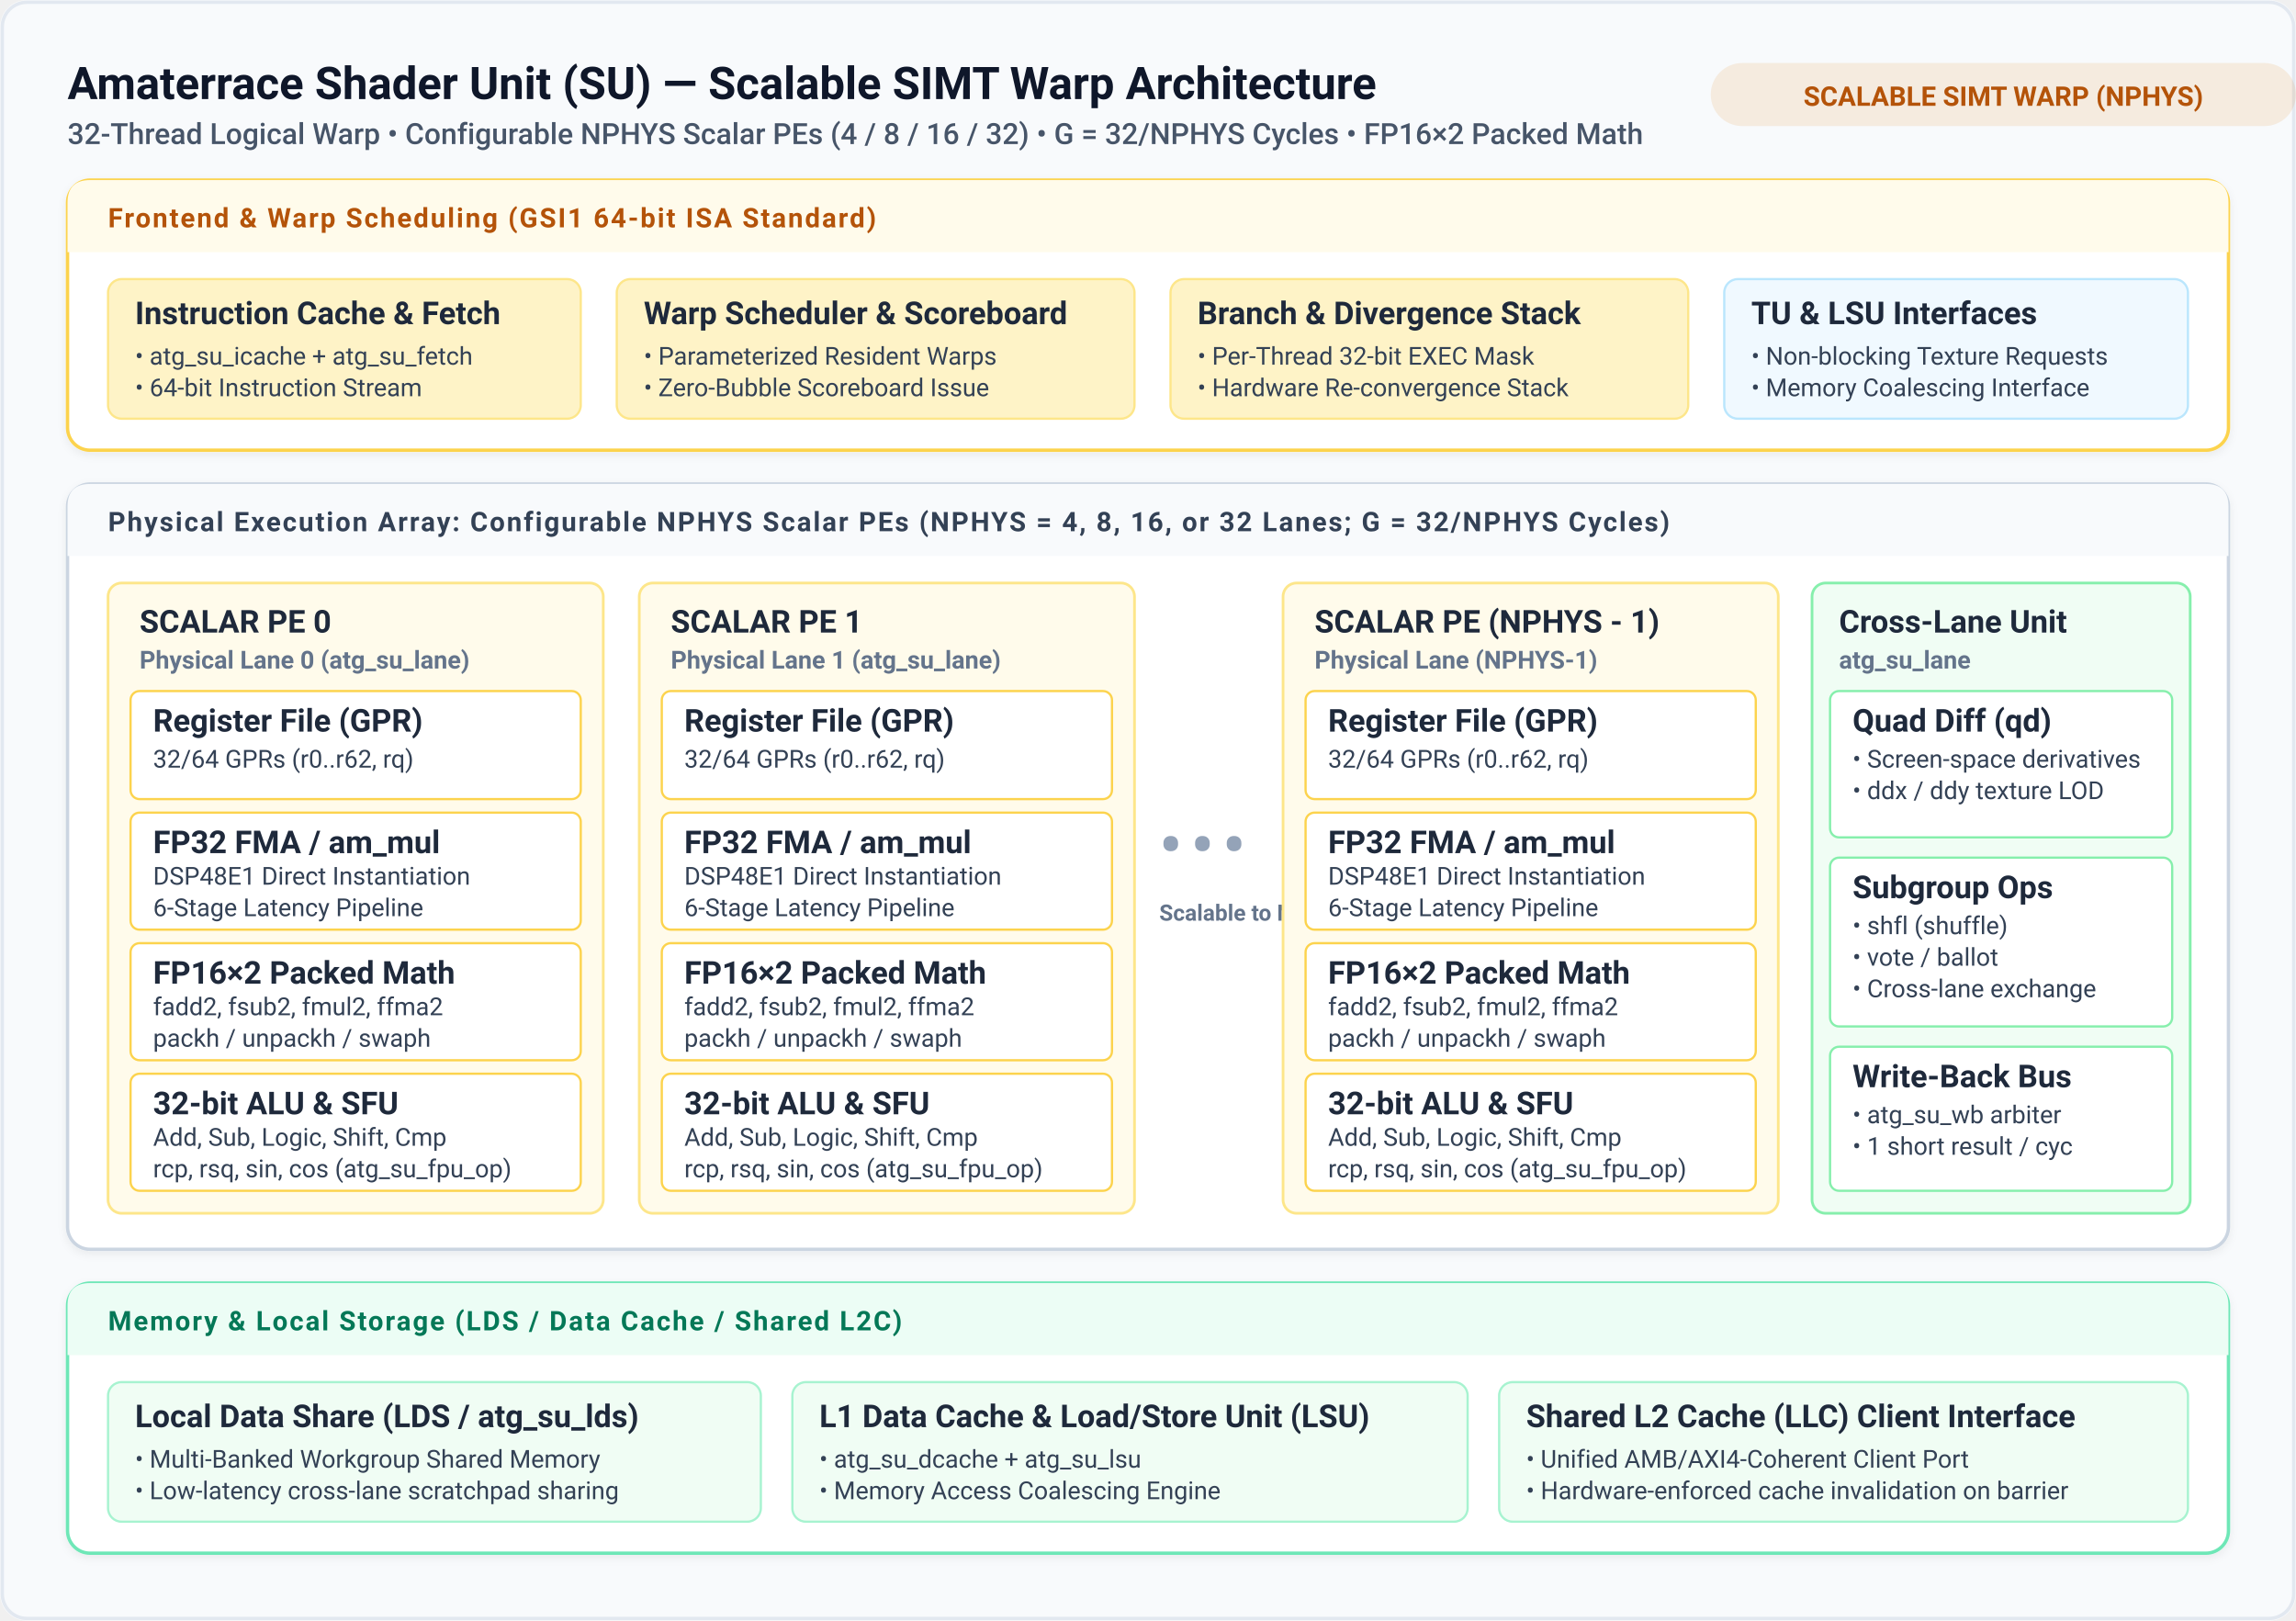
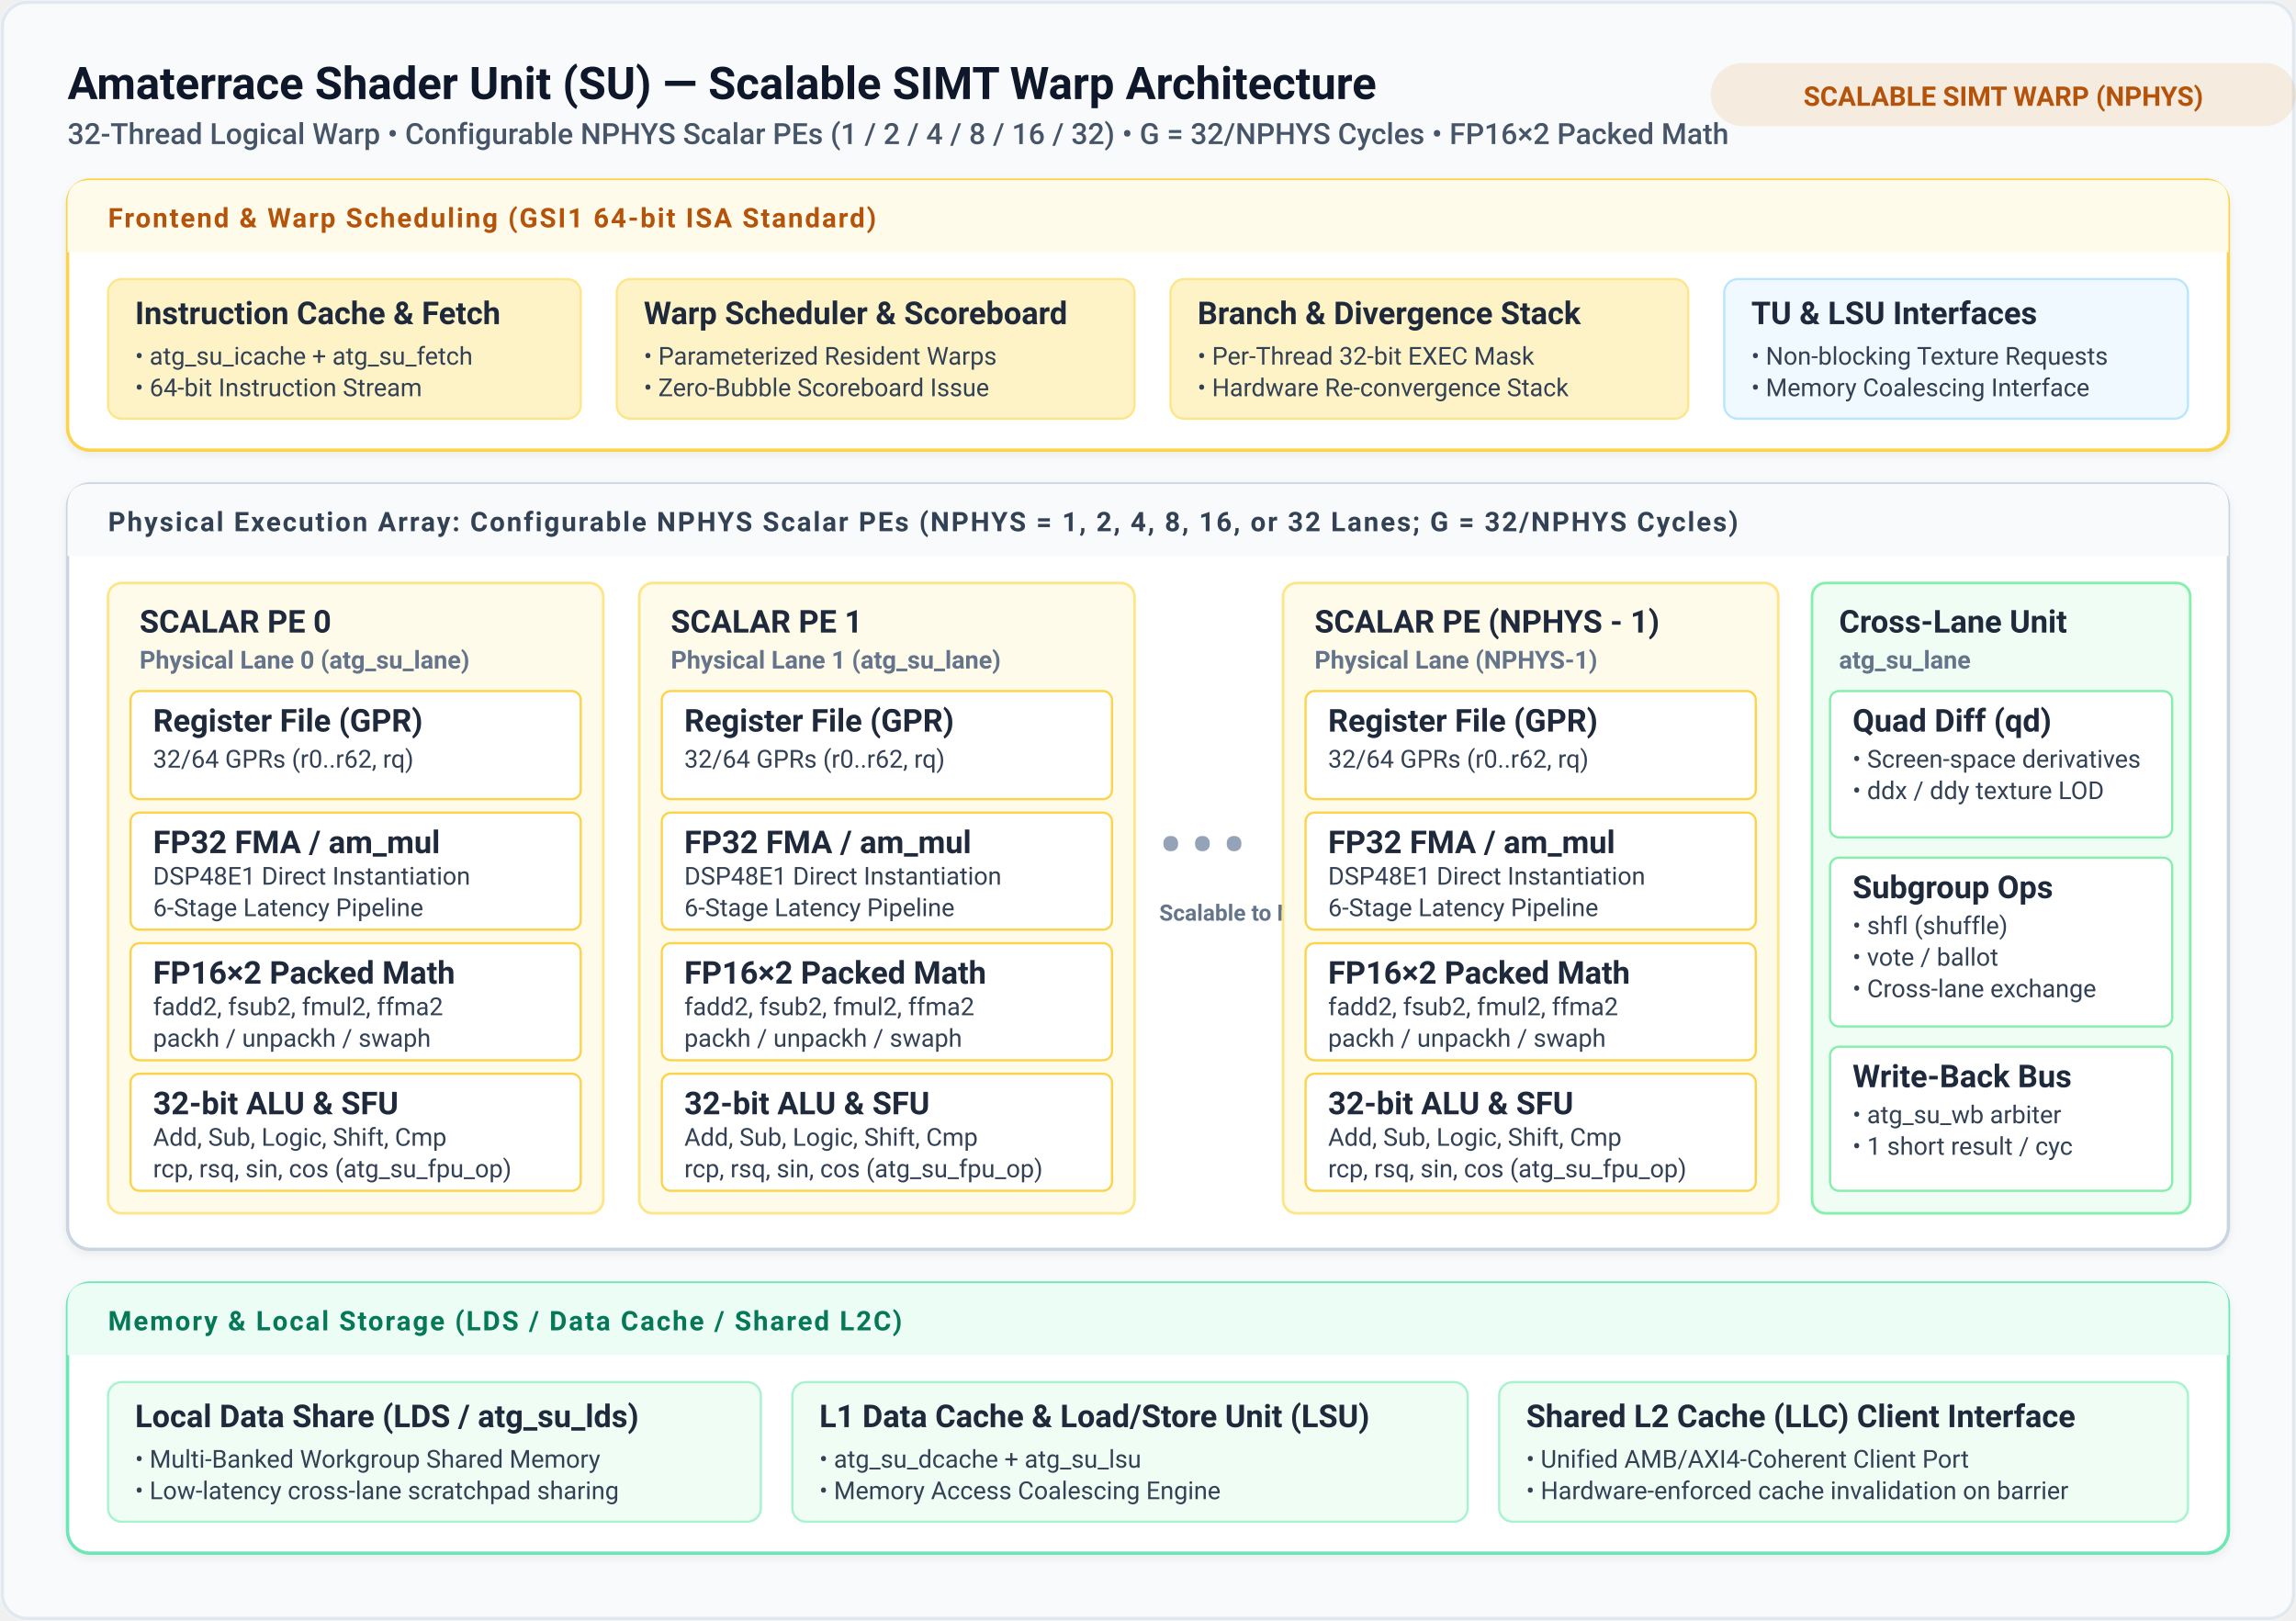
<svg xmlns="http://www.w3.org/2000/svg" viewBox="0 0 1020 720" width="1020" height="720">
  <style>
    /* Fonts &amp; Resets */
    text {
        font-family: -apple-system, BlinkMacSystemFont, "Segoe UI", Roboto, "Helvetica Neue", Arial, sans-serif;
    }
    .title {
        font-size: 20px;
        font-weight: 700;
        fill: #0f172a;
    }
    .subtitle {
        font-size: 13px;
        font-weight: 500;
        fill: #475569;
    }
    .badge-text {
        font-size: 11px;
        font-weight: 600;
        fill: #ffffff;
    }
    .card-title {
        font-size: 14px;
        font-weight: 700;
        fill: #1e293b;
    }
    .card-subtitle {
        font-size: 11px;
        font-weight: 600;
        fill: #64748b;
    }
    .card-body {
        font-size: 11px;
        font-weight: 400;
        fill: #334155;
    }
    .card-bullet {
        font-size: 11px;
        font-weight: 400;
        fill: #475569;
    }
    .card-sub {
        font-size: 10px;
        font-weight: 600;
        fill: #64748b;
    }
    .card-desc {
        font-size: 9.5px;
        font-weight: 400;
        fill: #475569;
    }
    .conn-label {
        font-size: 11px;
        font-weight: 600;
        fill: #334155;
    }
    .conn-sub {
        font-size: 9.5px;
        font-weight: 400;
        fill: #64748b;
    }
    .group-label {
        font-size: 12px;
        font-weight: 700;
        text-transform: uppercase;
        letter-spacing: 0.8px;
    }
    .seq-actor {
        font-size: 13px;
        font-weight: 700;
        fill: #1e293b;
    }
    .seq-step {
        font-size: 11px;
        font-weight: 600;
        fill: #1e293b;
    }
    .seq-desc {
        font-size: 10px;
        font-weight: 400;
        fill: #475569;
    }
    .seq-num {
        font-size: 10.5px;
        font-weight: 700;
        fill: #ffffff;
    }
    .flow-label {
        font-size: 9.5px;
        font-weight: 600;
        fill: #334155;
    }
    .sec-title {
        font-size: 12px;
        font-weight: 700;
        text-transform: uppercase;
        letter-spacing: 0.5px;
    }
</style>
  <defs>
    <filter id="shadow-sm" x="-4%" y="-4%" width="108%" height="108%" filterUnits="userSpaceOnUse">
      <feDropShadow dx="0" dy="1.5" stdDeviation="2" flood-color="#0f172a" flood-opacity="0.06" />
    </filter>
    <filter id="shadow-md" x="-6%" y="-6%" width="112%" height="112%" filterUnits="userSpaceOnUse">
      <feDropShadow dx="0" dy="3" stdDeviation="4" flood-color="#0f172a" flood-opacity="0.08" />
    </filter>
-     <marker id="arrow" viewBox="0 0 10 10" refX="7" refY="5" markerWidth="6" markerHeight="6" orient="auto-start-reverse">
+     <marker id="arrow" viewBox="0 0 10 10" refX="7" refY="5" markerWidth="6" markerHeight="6" orient="auto">
      <path d="M 0 1.5 L 8 5 L 0 8.5 z" fill="#475569" />
    </marker>
-     <marker id="arrow-blue" viewBox="0 0 10 10" refX="7" refY="5" markerWidth="6" markerHeight="6" orient="auto-start-reverse">
+     <marker id="arrow-blue" viewBox="0 0 10 10" refX="7" refY="5" markerWidth="6" markerHeight="6" orient="auto">
      <path d="M 0 1.5 L 8 5 L 0 8.5 z" fill="#2563eb" />
    </marker>
-     <marker id="arrow-purple" viewBox="0 0 10 10" refX="7" refY="5" markerWidth="6" markerHeight="6" orient="auto-start-reverse">
+     <marker id="arrow-purple" viewBox="0 0 10 10" refX="7" refY="5" markerWidth="6" markerHeight="6" orient="auto">
      <path d="M 0 1.5 L 8 5 L 0 8.5 z" fill="#7c3aed" />
    </marker>
-     <marker id="arrow-emerald" viewBox="0 0 10 10" refX="7" refY="5" markerWidth="6" markerHeight="6" orient="auto-start-reverse">
+     <marker id="arrow-emerald" viewBox="0 0 10 10" refX="7" refY="5" markerWidth="6" markerHeight="6" orient="auto">
      <path d="M 0 1.5 L 8 5 L 0 8.5 z" fill="#059669" />
    </marker>
-     <marker id="arrow-amber" viewBox="0 0 10 10" refX="7" refY="5" markerWidth="6" markerHeight="6" orient="auto-start-reverse">
+     <marker id="arrow-amber" viewBox="0 0 10 10" refX="7" refY="5" markerWidth="6" markerHeight="6" orient="auto">
      <path d="M 0 1.5 L 8 5 L 0 8.5 z" fill="#d97706" />
    </marker>
-     <marker id="arrow-rose" viewBox="0 0 10 10" refX="7" refY="5" markerWidth="6" markerHeight="6" orient="auto-start-reverse">
+     <marker id="arrow-rose" viewBox="0 0 10 10" refX="7" refY="5" markerWidth="6" markerHeight="6" orient="auto">
      <path d="M 0 1.5 L 8 5 L 0 8.5 z" fill="#e11d48" />
+     </marker>
+     <marker id="arrow-fuchsia" viewBox="0 0 10 10" refX="7" refY="5" markerWidth="6" markerHeight="6" orient="auto">
+       <path d="M 0 1.5 L 8 5 L 0 8.5 z" fill="#c026d3" />
+     </marker>
+     <marker id="arrow-cyan" viewBox="0 0 10 10" refX="7" refY="5" markerWidth="6" markerHeight="6" orient="auto">
+       <path d="M 0 1.5 L 8 5 L 0 8.5 z" fill="#0891b2" />
    </marker>
    <linearGradient id="header-grad" x1="0%" y1="0%" x2="100%" y2="0%">
      <stop offset="0%" stop-color="#3b82f6" />
      <stop offset="100%" stop-color="#8b5cf6" />
    </linearGradient>
  </defs>
  <rect width="1020" height="720" fill="#f8fafc" rx="12" />
  <rect x="1" y="1" width="1018" height="718" fill="none" stroke="#e2e8f0" stroke-width="1.5" rx="11" />
  <g transform="translate(30, 24)">
    <text class="title" x="0" y="20">Amaterrace Shader Unit (SU) — Scalable SIMT Warp Architecture</text>
-     <text class="subtitle" x="0" y="40">32-Thread Logical Warp • Configurable NPHYS Scalar PEs (4 / 8 / 16 / 32) • G = 32/NPHYS Cycles • FP16×2 Packed Math</text>
+     <text class="subtitle" x="0" y="40">32-Thread Logical Warp • Configurable NPHYS Scalar PEs (1 / 2 / 4 / 8 / 16 / 32) • G = 32/NPHYS Cycles • FP16×2 Packed Math</text>
    <rect x="730" y="4" width="260" height="28" rx="14" fill="#d97706" opacity="0.12" />
    <text x="860" y="23" text-anchor="middle" font-size="12" font-weight="700" fill="#b45309">SCALABLE SIMT WARP (NPHYS)</text>
  </g>
  <g transform="translate(30, 80)">
    <rect width="960" height="120" rx="10" fill="#ffffff" stroke="#fcd34d" stroke-width="1.5" filter="url(#shadow-sm)" />
    <path d="M 0 10 Q 0 0 10 0 L 950 0 Q 960 0 960 10 L 960 32 L 0 32 Z" fill="#fffbeb" />
    <text class="group-label" x="18" y="21" fill="#b45309">Frontend &amp; Warp Scheduling (GSI1 64-bit ISA Standard)</text>
    <g transform="translate(18, 44)">
      <rect width="210" height="62" rx="6" fill="#fef3c7" stroke="#fde68a" stroke-width="1" />
      <text class="card-title" x="12" y="20" fill="#92400e">Instruction Cache &amp; Fetch</text>
      <text class="card-body" x="12" y="38">• atg_su_icache + atg_su_fetch</text>
      <text class="card-body" x="12" y="52">• 64-bit Instruction Stream</text>
    </g>
    <g transform="translate(244, 44)">
      <rect width="230" height="62" rx="6" fill="#fef3c7" stroke="#fde68a" stroke-width="1" />
      <text class="card-title" x="12" y="20" fill="#92400e">Warp Scheduler &amp; Scoreboard</text>
      <text class="card-body" x="12" y="38">• Parameterized Resident Warps</text>
      <text class="card-body" x="12" y="52">• Zero-Bubble Scoreboard Issue</text>
    </g>
    <g transform="translate(490, 44)">
      <rect width="230" height="62" rx="6" fill="#fef3c7" stroke="#fde68a" stroke-width="1" />
      <text class="card-title" x="12" y="20" fill="#92400e">Branch &amp; Divergence Stack</text>
      <text class="card-body" x="12" y="38">• Per-Thread 32-bit EXEC Mask</text>
      <text class="card-body" x="12" y="52">• Hardware Re-convergence Stack</text>
    </g>
    <g transform="translate(736, 44)">
      <rect width="206" height="62" rx="6" fill="#f0f9ff" stroke="#bae6fd" stroke-width="1" />
      <text class="card-title" x="12" y="20" fill="#0369a1">TU &amp; LSU Interfaces</text>
      <text class="card-body" x="12" y="38">• Non-blocking Texture Requests</text>
      <text class="card-body" x="12" y="52">• Memory Coalescing Interface</text>
    </g>
  </g>
  <g transform="translate(30, 215)">
    <rect width="960" height="340" rx="10" fill="#ffffff" stroke="#cbd5e1" stroke-width="1.5" filter="url(#shadow-sm)" />
    <path d="M 0 10 Q 0 0 10 0 L 950 0 Q 960 0 960 10 L 960 32 L 0 32 Z" fill="#f8fafc" />
-     <text class="group-label" x="18" y="21" fill="#334155">Physical Execution Array: Configurable NPHYS Scalar PEs (NPHYS = 4, 8, 16, or 32 Lanes; G = 32/NPHYS Cycles)</text>
+     <text class="group-label" x="18" y="21" fill="#334155">Physical Execution Array: Configurable NPHYS Scalar PEs (NPHYS = 1, 2, 4, 8, 16, or 32 Lanes; G = 32/NPHYS Cycles)</text>
    <g transform="translate(18, 44)">
      <rect width="220" height="280" rx="6" fill="#fffbeb" stroke="#fde68a" stroke-width="1.2" />
      <text class="card-title" x="14" y="22" fill="#b45309">SCALAR PE 0</text>
      <text class="card-subtitle" x="14" y="38" fill="#d97706">Physical Lane 0 (atg_su_lane)</text>
      <g transform="translate(10, 48)">
        <rect width="200" height="48" rx="4" fill="#ffffff" stroke="#fcd34d" stroke-width="1" />
        <text class="card-title" x="10" y="18" font-size="11.5">Register File (GPR)</text>
        <text class="card-body" x="10" y="34" font-size="10">32/64 GPRs (r0..r62, rq)</text>
      </g>
      <g transform="translate(10, 102)">
        <rect width="200" height="52" rx="4" fill="#ffffff" stroke="#fcd34d" stroke-width="1" />
        <text class="card-title" x="10" y="18" font-size="11.5">FP32 FMA / am_mul</text>
        <text class="card-body" x="10" y="32" font-size="10">DSP48E1 Direct Instantiation</text>
        <text class="card-body" x="10" y="46" font-size="10">6-Stage Latency Pipeline</text>
      </g>
      <g transform="translate(10, 160)">
        <rect width="200" height="52" rx="4" fill="#ffffff" stroke="#fcd34d" stroke-width="1" />
        <text class="card-title" x="10" y="18" font-size="11.5">FP16×2 Packed Math</text>
        <text class="card-body" x="10" y="32" font-size="10">fadd2, fsub2, fmul2, ffma2</text>
        <text class="card-body" x="10" y="46" font-size="10">packh / unpackh / swaph</text>
      </g>
      <g transform="translate(10, 218)">
        <rect width="200" height="52" rx="4" fill="#ffffff" stroke="#fcd34d" stroke-width="1" />
        <text class="card-title" x="10" y="18" font-size="11.5">32-bit ALU &amp; SFU</text>
        <text class="card-body" x="10" y="32" font-size="10">Add, Sub, Logic, Shift, Cmp</text>
        <text class="card-body" x="10" y="46" font-size="10">rcp, rsq, sin, cos (atg_su_fpu_op)</text>
      </g>
    </g>
    <g transform="translate(254, 44)">
      <rect width="220" height="280" rx="6" fill="#fffbeb" stroke="#fde68a" stroke-width="1.2" />
      <text class="card-title" x="14" y="22" fill="#b45309">SCALAR PE 1</text>
      <text class="card-subtitle" x="14" y="38" fill="#d97706">Physical Lane 1 (atg_su_lane)</text>
      <g transform="translate(10, 48)">
        <rect width="200" height="48" rx="4" fill="#ffffff" stroke="#fcd34d" stroke-width="1" />
        <text class="card-title" x="10" y="18" font-size="11.5">Register File (GPR)</text>
        <text class="card-body" x="10" y="34" font-size="10">32/64 GPRs (r0..r62, rq)</text>
      </g>
      <g transform="translate(10, 102)">
        <rect width="200" height="52" rx="4" fill="#ffffff" stroke="#fcd34d" stroke-width="1" />
        <text class="card-title" x="10" y="18" font-size="11.5">FP32 FMA / am_mul</text>
        <text class="card-body" x="10" y="32" font-size="10">DSP48E1 Direct Instantiation</text>
        <text class="card-body" x="10" y="46" font-size="10">6-Stage Latency Pipeline</text>
      </g>
      <g transform="translate(10, 160)">
        <rect width="200" height="52" rx="4" fill="#ffffff" stroke="#fcd34d" stroke-width="1" />
        <text class="card-title" x="10" y="18" font-size="11.5">FP16×2 Packed Math</text>
        <text class="card-body" x="10" y="32" font-size="10">fadd2, fsub2, fmul2, ffma2</text>
        <text class="card-body" x="10" y="46" font-size="10">packh / unpackh / swaph</text>
      </g>
      <g transform="translate(10, 218)">
        <rect width="200" height="52" rx="4" fill="#ffffff" stroke="#fcd34d" stroke-width="1" />
        <text class="card-title" x="10" y="18" font-size="11.5">32-bit ALU &amp; SFU</text>
        <text class="card-body" x="10" y="32" font-size="10">Add, Sub, Logic, Shift, Cmp</text>
        <text class="card-body" x="10" y="46" font-size="10">rcp, rsq, sin, cos (atg_su_fpu_op)</text>
      </g>
    </g>
    <g transform="translate(485, 170)">
      <text x="0" y="0" font-size="28" font-weight="700" fill="#94a3b8" letter-spacing="4">•••</text>
      <text x="0" y="24" font-size="10" font-weight="600" fill="#64748b">Scalable to NPHYS</text>
    </g>
    <g transform="translate(540, 44)">
      <rect width="220" height="280" rx="6" fill="#fffbeb" stroke="#fde68a" stroke-width="1.2" />
      <text class="card-title" x="14" y="22" fill="#b45309">SCALAR PE (NPHYS - 1)</text>
      <text class="card-subtitle" x="14" y="38" fill="#d97706">Physical Lane (NPHYS-1)</text>
      <g transform="translate(10, 48)">
        <rect width="200" height="48" rx="4" fill="#ffffff" stroke="#fcd34d" stroke-width="1" />
        <text class="card-title" x="10" y="18" font-size="11.5">Register File (GPR)</text>
        <text class="card-body" x="10" y="34" font-size="10">32/64 GPRs (r0..r62, rq)</text>
      </g>
      <g transform="translate(10, 102)">
        <rect width="200" height="52" rx="4" fill="#ffffff" stroke="#fcd34d" stroke-width="1" />
        <text class="card-title" x="10" y="18" font-size="11.5">FP32 FMA / am_mul</text>
        <text class="card-body" x="10" y="32" font-size="10">DSP48E1 Direct Instantiation</text>
        <text class="card-body" x="10" y="46" font-size="10">6-Stage Latency Pipeline</text>
      </g>
      <g transform="translate(10, 160)">
        <rect width="200" height="52" rx="4" fill="#ffffff" stroke="#fcd34d" stroke-width="1" />
        <text class="card-title" x="10" y="18" font-size="11.5">FP16×2 Packed Math</text>
        <text class="card-body" x="10" y="32" font-size="10">fadd2, fsub2, fmul2, ffma2</text>
        <text class="card-body" x="10" y="46" font-size="10">packh / unpackh / swaph</text>
      </g>
      <g transform="translate(10, 218)">
        <rect width="200" height="52" rx="4" fill="#ffffff" stroke="#fcd34d" stroke-width="1" />
        <text class="card-title" x="10" y="18" font-size="11.5">32-bit ALU &amp; SFU</text>
        <text class="card-body" x="10" y="32" font-size="10">Add, Sub, Logic, Shift, Cmp</text>
        <text class="card-body" x="10" y="46" font-size="10">rcp, rsq, sin, cos (atg_su_fpu_op)</text>
      </g>
    </g>
    <g transform="translate(775, 44)">
      <rect width="168" height="280" rx="6" fill="#f0fdf4" stroke="#86efac" stroke-width="1.2" />
      <text class="card-title" x="12" y="22" fill="#15803d">Cross-Lane Unit</text>
      <text class="card-subtitle" x="12" y="38" fill="#16a34a">atg_su_lane</text>
      <g transform="translate(8, 48)">
        <rect width="152" height="65" rx="4" fill="#ffffff" stroke="#86efac" stroke-width="1" />
        <text class="card-title" x="10" y="18" font-size="11">Quad Diff (qd)</text>
        <text class="card-body" x="10" y="34" font-size="9.5">• Screen-space derivatives</text>
        <text class="card-body" x="10" y="48" font-size="9.5">• ddx / ddy texture LOD</text>
      </g>
      <g transform="translate(8, 122)">
        <rect width="152" height="75" rx="4" fill="#ffffff" stroke="#86efac" stroke-width="1" />
        <text class="card-title" x="10" y="18" font-size="11">Subgroup Ops</text>
        <text class="card-body" x="10" y="34" font-size="9.5">• shfl (shuffle)</text>
        <text class="card-body" x="10" y="48" font-size="9.5">• vote / ballot</text>
        <text class="card-body" x="10" y="62" font-size="9.5">• Cross-lane exchange</text>
      </g>
      <g transform="translate(8, 206)">
        <rect width="152" height="64" rx="4" fill="#ffffff" stroke="#86efac" stroke-width="1" />
        <text class="card-title" x="10" y="18" font-size="11">Write-Back Bus</text>
        <text class="card-body" x="10" y="34" font-size="9.5">• atg_su_wb arbiter</text>
        <text class="card-body" x="10" y="48" font-size="9.5">• 1 short result / cyc</text>
      </g>
    </g>
  </g>
  <g transform="translate(30, 570)">
    <rect width="960" height="120" rx="10" fill="#ffffff" stroke="#6ee7b7" stroke-width="1.5" filter="url(#shadow-sm)" />
    <path d="M 0 10 Q 0 0 10 0 L 950 0 Q 960 0 960 10 L 960 32 L 0 32 Z" fill="#ecfdf5" />
    <text class="group-label" x="18" y="21" fill="#047857">Memory &amp; Local Storage (LDS / Data Cache / Shared L2C)</text>
    <g transform="translate(18, 44)">
      <rect width="290" height="62" rx="6" fill="#f0fdf4" stroke="#a7f3d0" stroke-width="1" />
      <text class="card-title" x="12" y="20" fill="#065f46">Local Data Share (LDS / atg_su_lds)</text>
      <text class="card-body" x="12" y="38">• Multi-Banked Workgroup Shared Memory</text>
      <text class="card-body" x="12" y="52">• Low-latency cross-lane scratchpad sharing</text>
    </g>
    <g transform="translate(322, 44)">
      <rect width="300" height="62" rx="6" fill="#f0fdf4" stroke="#a7f3d0" stroke-width="1" />
      <text class="card-title" x="12" y="20" fill="#065f46">L1 Data Cache &amp; Load/Store Unit (LSU)</text>
      <text class="card-body" x="12" y="38">• atg_su_dcache + atg_su_lsu</text>
      <text class="card-body" x="12" y="52">• Memory Access Coalescing Engine</text>
    </g>
    <g transform="translate(636, 44)">
      <rect width="306" height="62" rx="6" fill="#f0fdf4" stroke="#a7f3d0" stroke-width="1" />
      <text class="card-title" x="12" y="20" fill="#065f46">Shared L2 Cache (LLC) Client Interface</text>
      <text class="card-body" x="12" y="38">• Unified AMB/AXI4-Coherent Client Port</text>
      <text class="card-body" x="12" y="52">• Hardware-enforced cache invalidation on barrier</text>
    </g>
  </g>
</svg>
